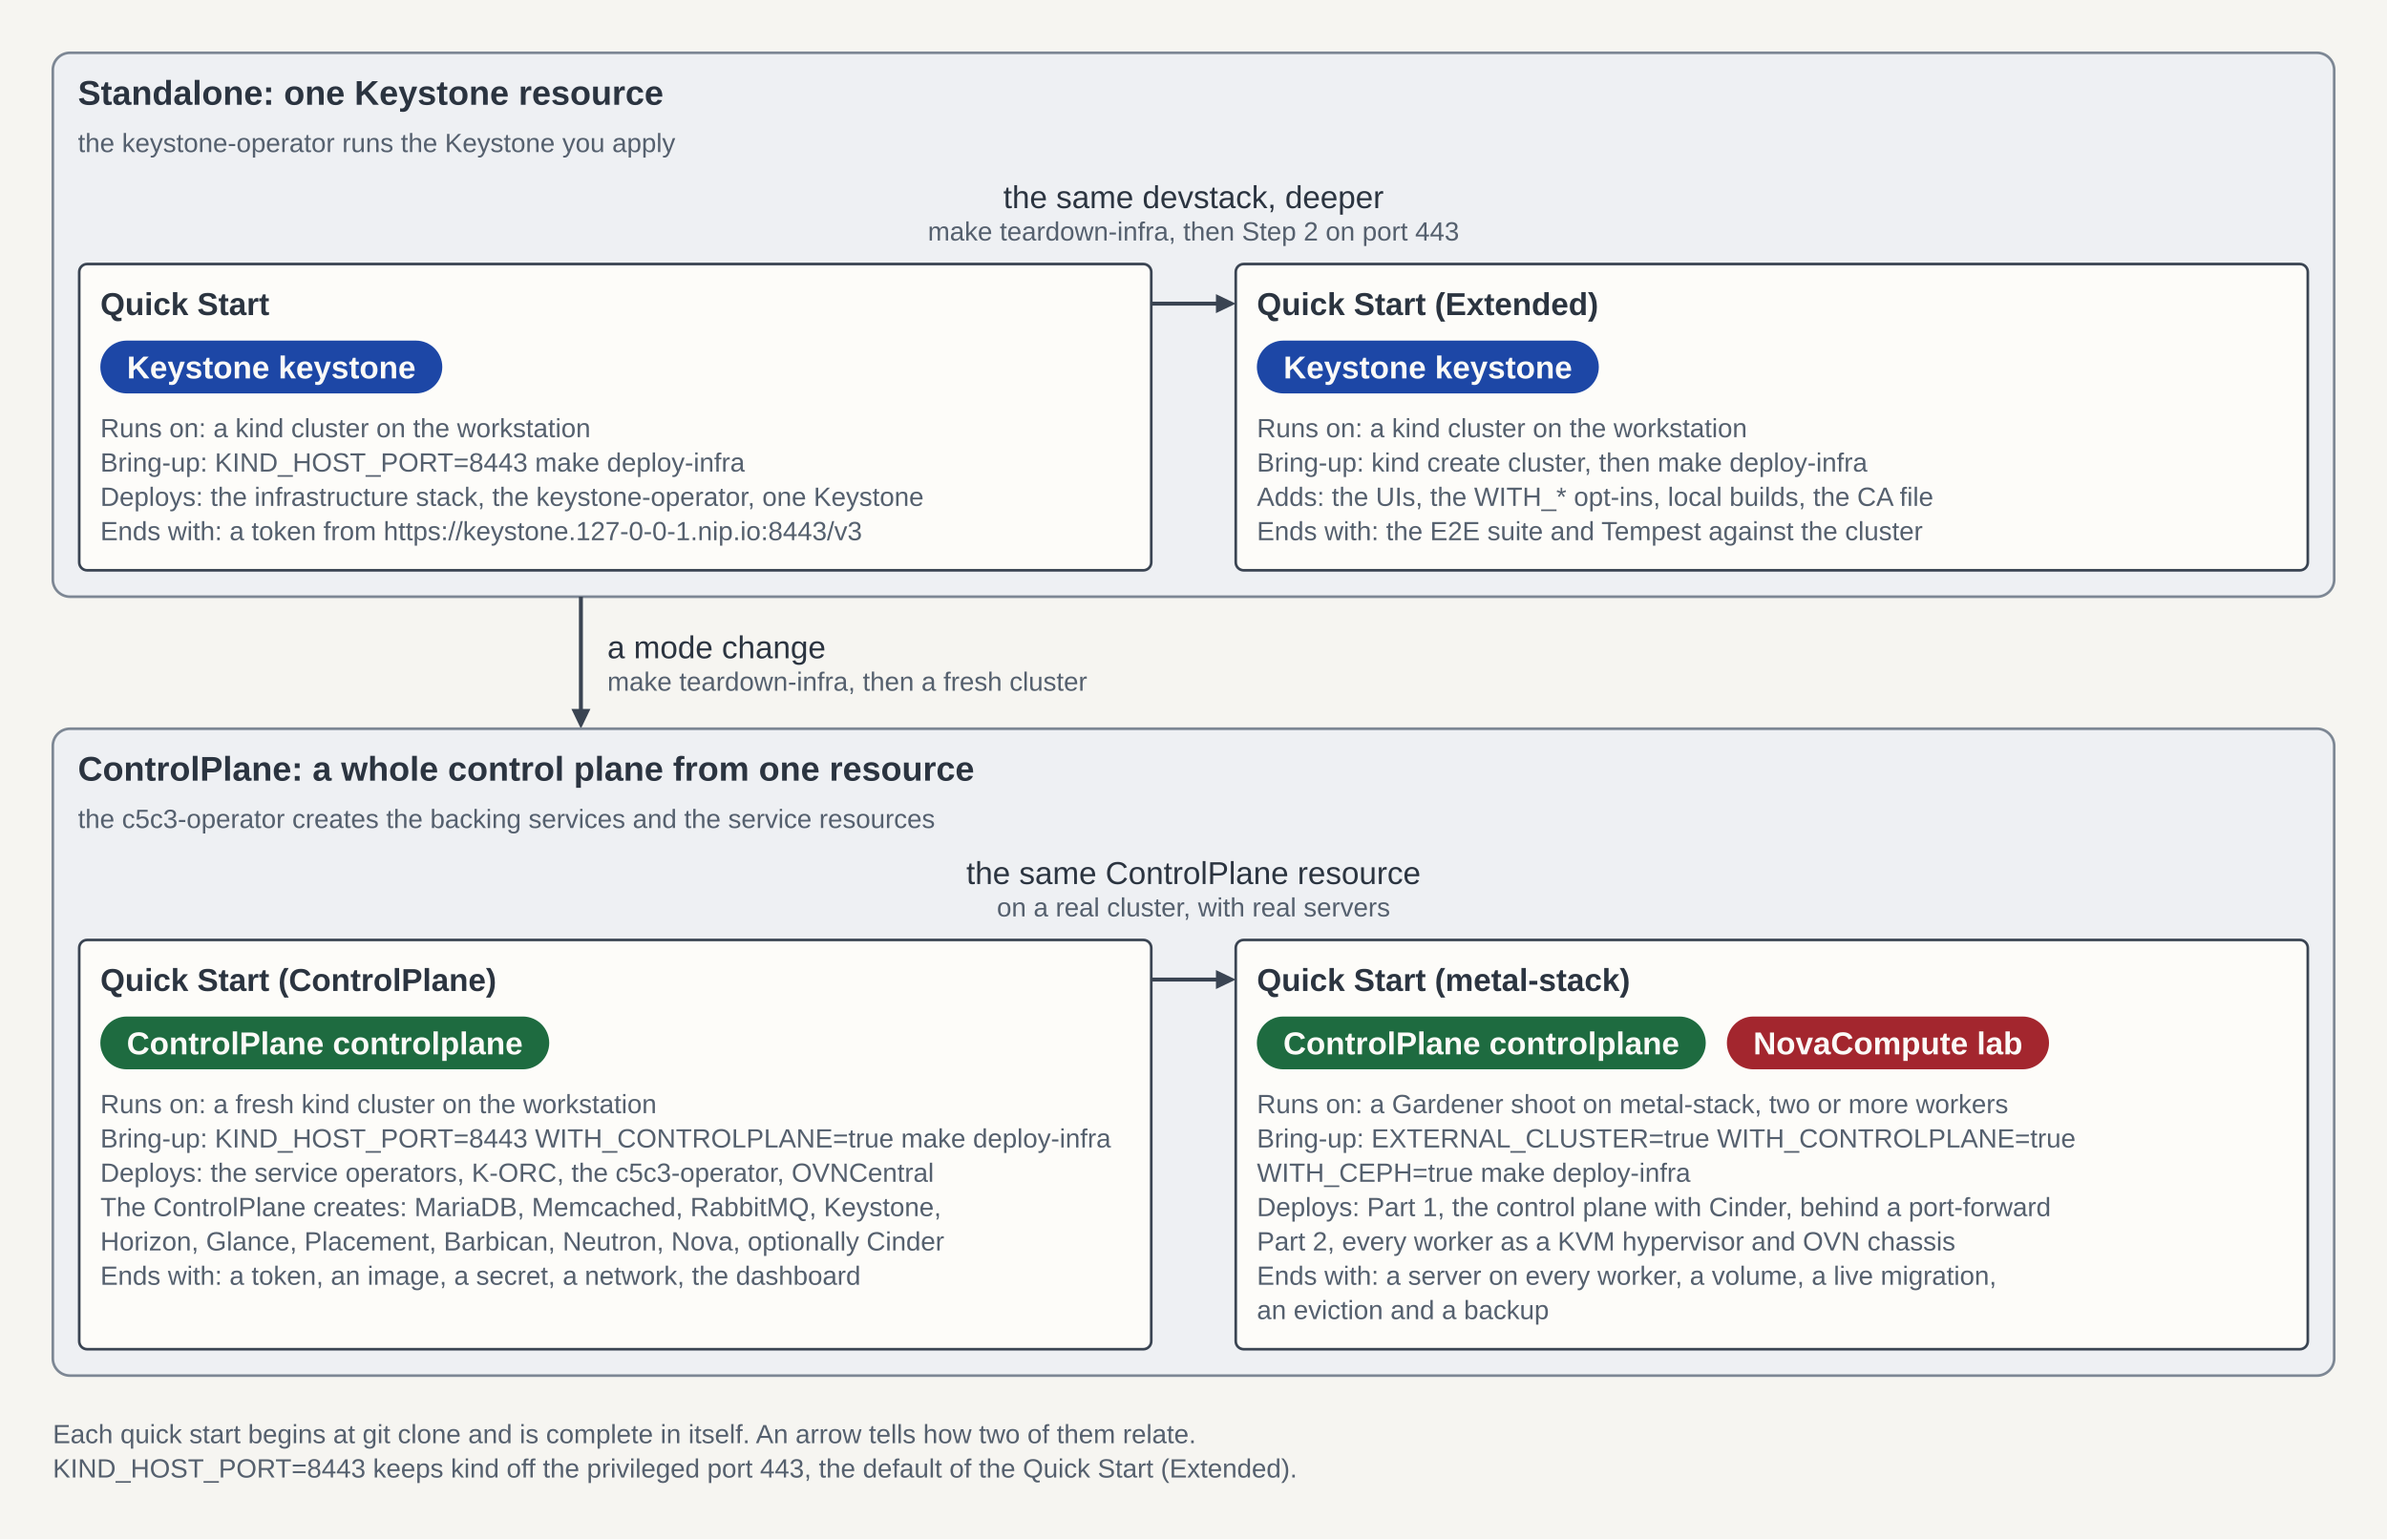
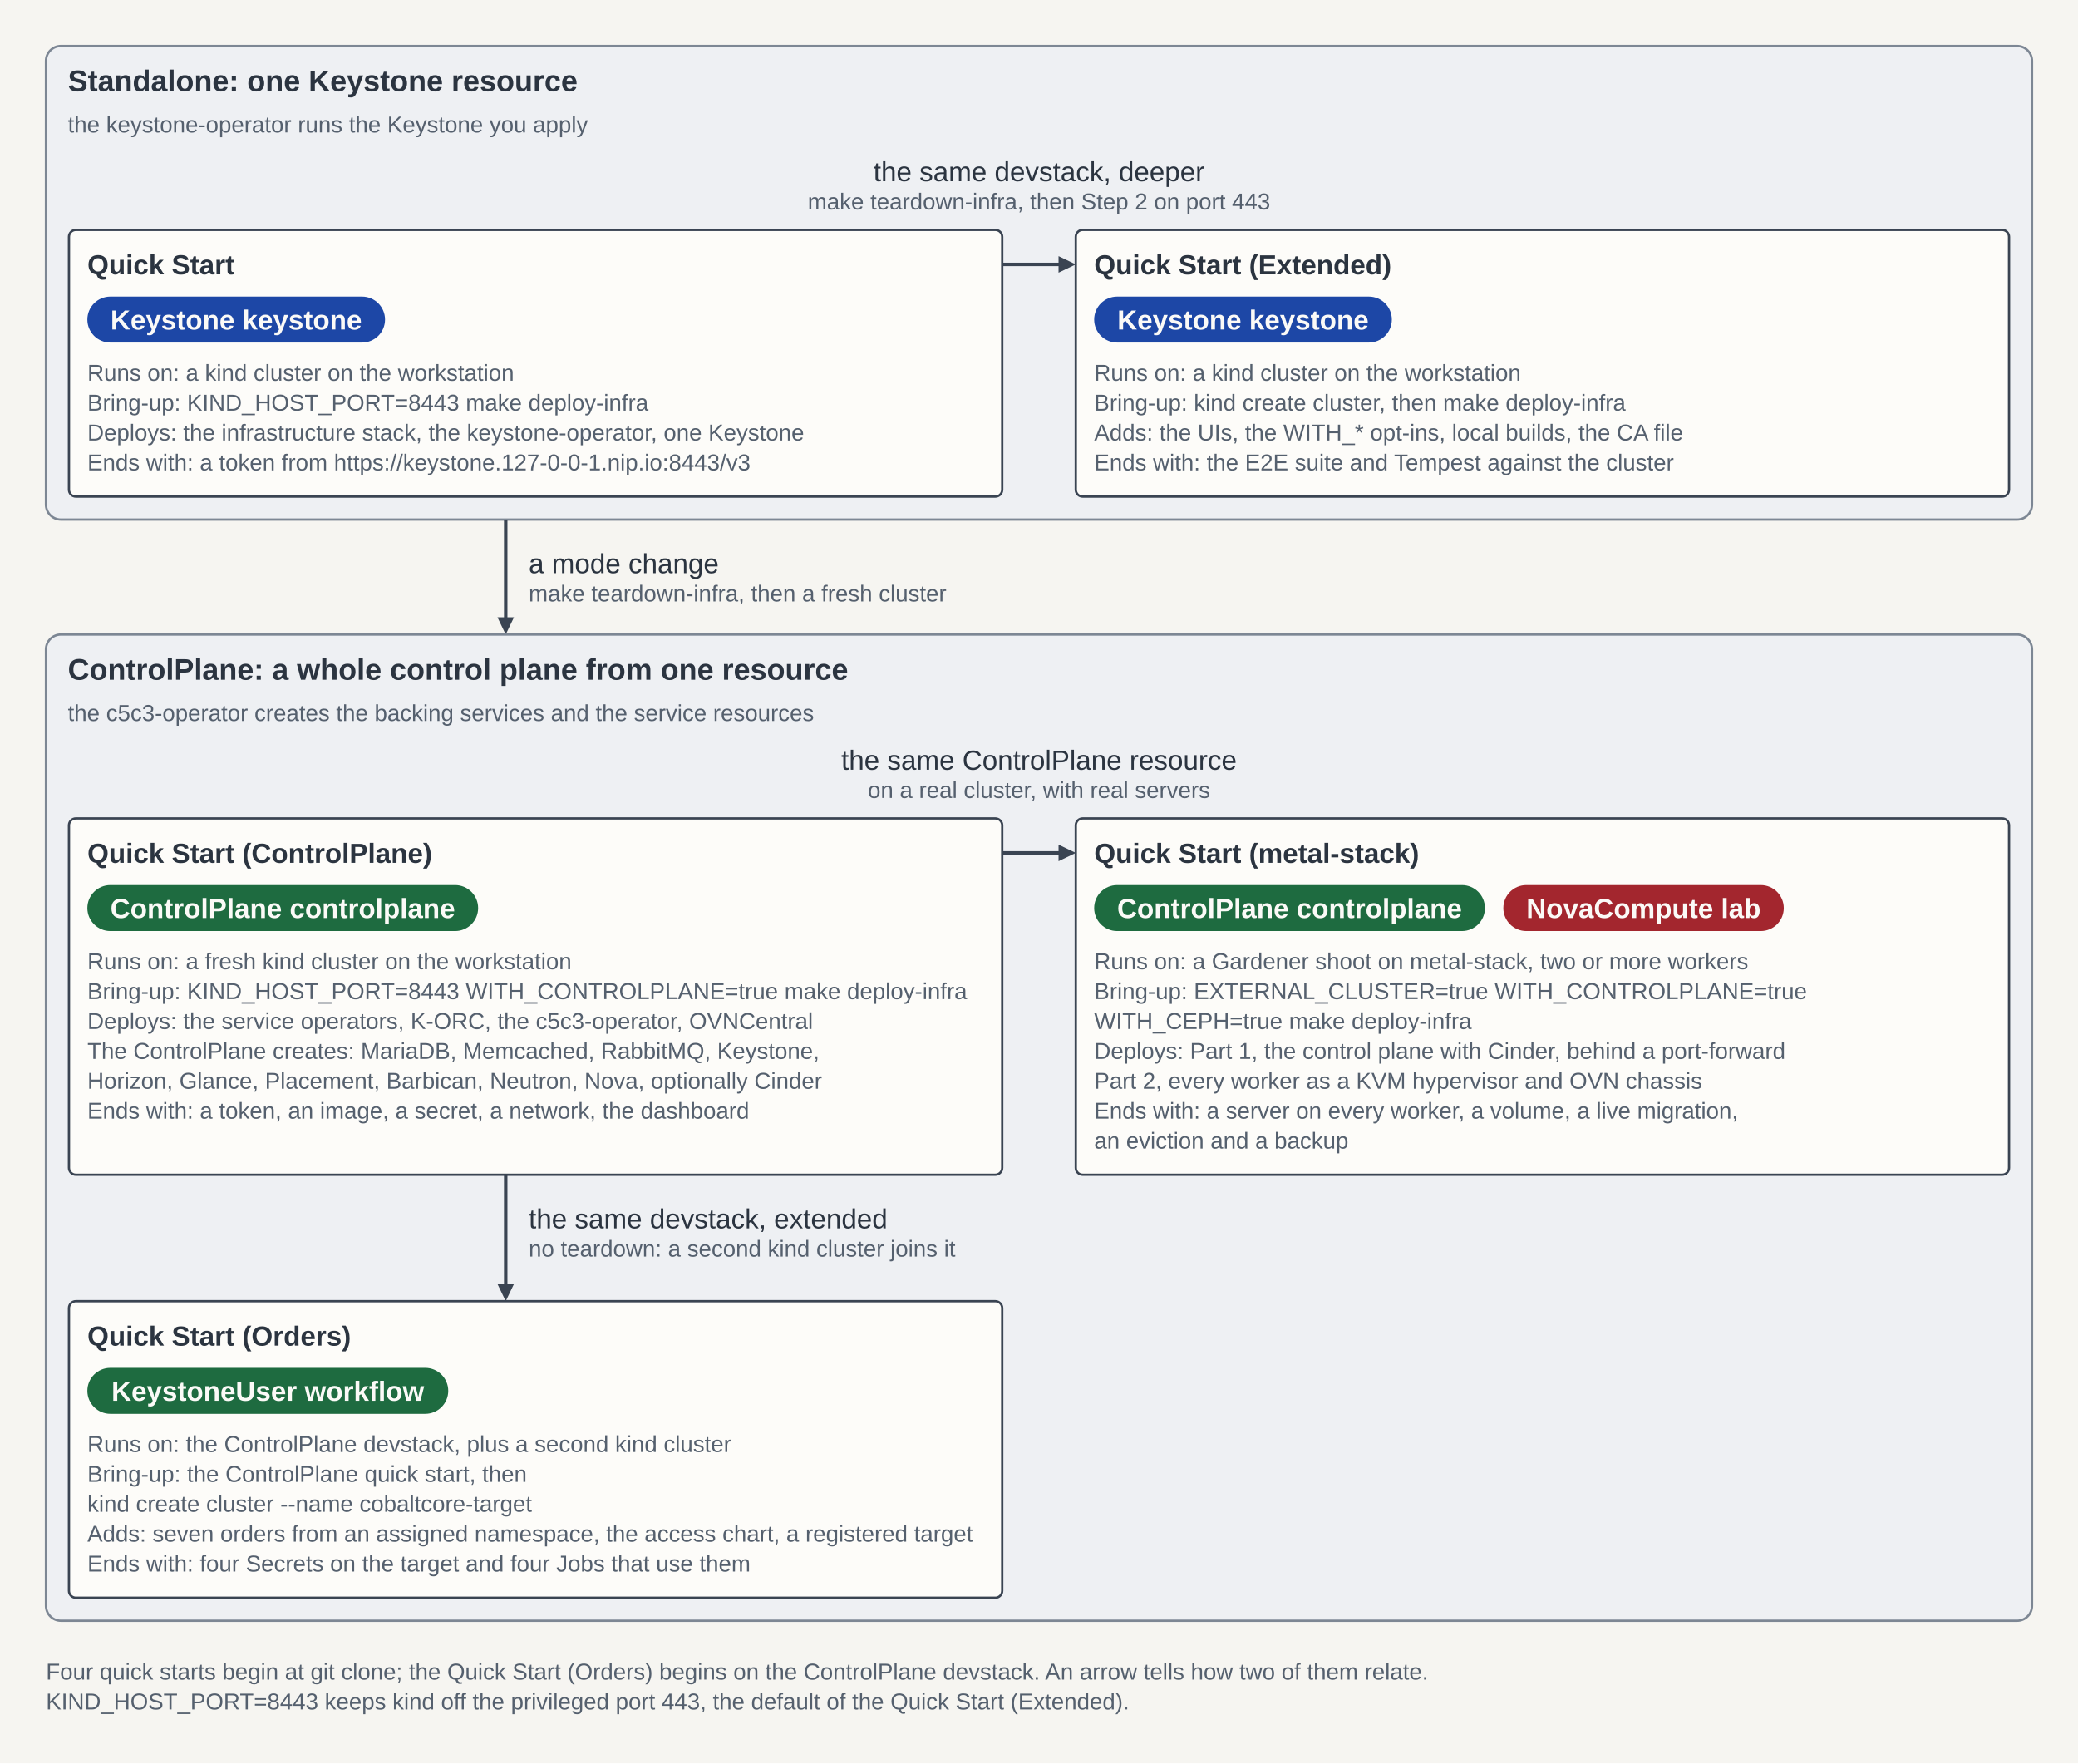
- <svg xmlns="http://www.w3.org/2000/svg" width="1808" height="1166" viewBox="0 0 1808 1166" font-family="'IBM Plex Sans', Arial, Helvetica, sans-serif" role="img" aria-label="The four quick starts">
-   <rect width="1808" height="1166" fill="#F6F5F1" />
+ <svg xmlns="http://www.w3.org/2000/svg" width="1808" height="1534" viewBox="0 0 1808 1534" font-family="'IBM Plex Sans', Arial, Helvetica, sans-serif" role="img" aria-label="The five quick starts">
+   <rect width="1808" height="1534" fill="#F6F5F1" />
  <rect x="40" y="40" width="1728" height="412" rx="13" fill="#EEF0F3" stroke="#7D8794" stroke-width="2" />
  <text x="59" y="79.36" font-size="26" font-weight="700" fill="#2B3440">Standalone: one Keystone resource</text>
  <text x="59" y="115.2" font-size="20" font-weight="400" fill="#55606E">the keystone-operator runs the Keystone you apply</text>
  <rect x="60" y="200" width="812" height="232" rx="6" fill="#FDFCF9" stroke="#3A4452" stroke-width="2" />
  <text x="76" y="238.64" font-size="24" font-weight="700" fill="#2B3440">Quick Start</text>
  <rect x="76" y="258" width="259" height="40" rx="20" fill="#1D47A6" />
  <text x="205.5" y="286.64" font-size="24" font-weight="700" fill="#FBFAF7" text-anchor="middle">Keystone keystone</text>
  <text x="76" y="331.2" font-size="20" font-weight="400" fill="#55606E">Runs on: a kind cluster on the workstation</text>
  <text x="76" y="357.2" font-size="20" font-weight="400" fill="#55606E">Bring-up: KIND_HOST_PORT=8443 make deploy-infra</text>
  <text x="76" y="383.2" font-size="20" font-weight="400" fill="#55606E">Deploys: the infrastructure stack, the keystone-operator, one Keystone</text>
  <text x="76" y="409.2" font-size="20" font-weight="400" fill="#55606E">Ends with: a token from https://keystone.127-0-0-1.nip.io:8443/v3</text>
  <rect x="936" y="200" width="812" height="232" rx="6" fill="#FDFCF9" stroke="#3A4452" stroke-width="2" />
  <text x="952" y="238.64" font-size="24" font-weight="700" fill="#2B3440">Quick Start (Extended)</text>
  <rect x="952" y="258" width="259" height="40" rx="20" fill="#1D47A6" />
  <text x="1081.5" y="286.64" font-size="24" font-weight="700" fill="#FBFAF7" text-anchor="middle">Keystone keystone</text>
  <text x="952" y="331.2" font-size="20" font-weight="400" fill="#55606E">Runs on: a kind cluster on the workstation</text>
  <text x="952" y="357.2" font-size="20" font-weight="400" fill="#55606E">Bring-up: kind create cluster, then make deploy-infra</text>
  <text x="952" y="383.2" font-size="20" font-weight="400" fill="#55606E">Adds: the UIs, the WITH_* opt-ins, local builds, the CA file</text>
  <text x="952" y="409.2" font-size="20" font-weight="400" fill="#55606E">Ends with: the E2E suite and Tempest against the cluster</text>
  <text x="904" y="157.64" font-size="24" font-weight="400" fill="#2B3440" text-anchor="middle">the same devstack, deeper</text>
  <text x="904" y="182.2" font-size="20" font-weight="400" fill="#55606E" text-anchor="middle">make teardown-infra, then Step 2 on port 443</text>
  <polyline points="872,230 925.5,230" fill="none" stroke="#3A4452" stroke-width="3" />
  <polygon points="936,230 921,237.2 921,222.8" fill="#3A4452" />
  <polyline points="440,452 440,541.5" fill="none" stroke="#3A4452" stroke-width="3" />
  <polygon points="440,552 432.8,537 447.2,537" fill="#3A4452" />
  <text x="460" y="498.64" font-size="24" font-weight="400" fill="#2B3440">a mode change</text>
  <text x="460" y="523.2" font-size="20" font-weight="400" fill="#55606E">make teardown-infra, then a fresh cluster</text>
-   <rect x="40" y="552" width="1728" height="490" rx="13" fill="#EEF0F3" stroke="#7D8794" stroke-width="2" />
+   <rect x="40" y="552" width="1728" height="858" rx="13" fill="#EEF0F3" stroke="#7D8794" stroke-width="2" />
  <text x="59" y="591.36" font-size="26" font-weight="700" fill="#2B3440">ControlPlane: a whole control plane from one resource</text>
  <text x="59" y="627.2" font-size="20" font-weight="400" fill="#55606E">the c5c3-operator creates the backing services and the service resources</text>
  <rect x="60" y="712" width="812" height="310" rx="6" fill="#FDFCF9" stroke="#3A4452" stroke-width="2" />
  <text x="76" y="750.64" font-size="24" font-weight="700" fill="#2B3440">Quick Start (ControlPlane)</text>
  <rect x="76" y="770" width="340" height="40" rx="20" fill="#1E6B40" />
  <text x="246" y="798.64" font-size="24" font-weight="700" fill="#FBFAF7" text-anchor="middle">ControlPlane controlplane</text>
  <text x="76" y="843.2" font-size="20" font-weight="400" fill="#55606E">Runs on: a fresh kind cluster on the workstation</text>
  <text x="76" y="869.2" font-size="20" font-weight="400" fill="#55606E">Bring-up: KIND_HOST_PORT=8443 WITH_CONTROLPLANE=true make deploy-infra</text>
  <text x="76" y="895.2" font-size="20" font-weight="400" fill="#55606E">Deploys: the service operators, K-ORC, the c5c3-operator, OVNCentral</text>
  <text x="76" y="921.2" font-size="20" font-weight="400" fill="#55606E">The ControlPlane creates: MariaDB, Memcached, RabbitMQ, Keystone,</text>
  <text x="76" y="947.2" font-size="20" font-weight="400" fill="#55606E">Horizon, Glance, Placement, Barbican, Neutron, Nova, optionally Cinder</text>
  <text x="76" y="973.2" font-size="20" font-weight="400" fill="#55606E">Ends with: a token, an image, a secret, a network, the dashboard</text>
  <rect x="936" y="712" width="812" height="310" rx="6" fill="#FDFCF9" stroke="#3A4452" stroke-width="2" />
  <text x="952" y="750.64" font-size="24" font-weight="700" fill="#2B3440">Quick Start (metal-stack)</text>
  <rect x="952" y="770" width="340" height="40" rx="20" fill="#1E6B40" />
  <text x="1122" y="798.64" font-size="24" font-weight="700" fill="#FBFAF7" text-anchor="middle">ControlPlane controlplane</text>
  <rect x="1308" y="770" width="244" height="40" rx="20" fill="#A3262E" />
  <text x="1430" y="798.64" font-size="24" font-weight="700" fill="#FBFAF7" text-anchor="middle">NovaCompute lab</text>
  <text x="952" y="843.2" font-size="20" font-weight="400" fill="#55606E">Runs on: a Gardener shoot on metal-stack, two or more workers</text>
  <text x="952" y="869.2" font-size="20" font-weight="400" fill="#55606E">Bring-up: EXTERNAL_CLUSTER=true WITH_CONTROLPLANE=true</text>
  <text x="952" y="895.2" font-size="20" font-weight="400" fill="#55606E">WITH_CEPH=true make deploy-infra</text>
  <text x="952" y="921.2" font-size="20" font-weight="400" fill="#55606E">Deploys: Part 1, the control plane with Cinder, behind a port-forward</text>
  <text x="952" y="947.2" font-size="20" font-weight="400" fill="#55606E">Part 2, every worker as a KVM hypervisor and OVN chassis</text>
  <text x="952" y="973.2" font-size="20" font-weight="400" fill="#55606E">Ends with: a server on every worker, a volume, a live migration,</text>
  <text x="952" y="999.2" font-size="20" font-weight="400" fill="#55606E">an eviction and a backup</text>
  <text x="904" y="669.64" font-size="24" font-weight="400" fill="#2B3440" text-anchor="middle">the same ControlPlane resource</text>
  <text x="904" y="694.2" font-size="20" font-weight="400" fill="#55606E" text-anchor="middle">on a real cluster, with real servers</text>
  <polyline points="872,742 925.5,742" fill="none" stroke="#3A4452" stroke-width="3" />
  <polygon points="936,742 921,749.2 921,734.8" fill="#3A4452" />
-   <text x="40" y="1093.2" font-size="20" font-weight="400" fill="#55606E">Each quick start begins at git clone and is complete in itself. An arrow tells how two of them relate.</text>
-   <text x="40" y="1119.2" font-size="20" font-weight="400" fill="#55606E">KIND_HOST_PORT=8443 keeps kind off the privileged port 443, the default of the Quick Start (Extended).</text>
+   <rect x="60" y="1132" width="812" height="258" rx="6" fill="#FDFCF9" stroke="#3A4452" stroke-width="2" />
+   <text x="76" y="1170.64" font-size="24" font-weight="700" fill="#2B3440">Quick Start (Orders)</text>
+   <rect x="76" y="1190" width="314" height="40" rx="20" fill="#1E6B40" />
+   <text x="233" y="1218.64" font-size="24" font-weight="700" fill="#FBFAF7" text-anchor="middle">KeystoneUser workflow</text>
+   <text x="76" y="1263.2" font-size="20" font-weight="400" fill="#55606E">Runs on: the ControlPlane devstack, plus a second kind cluster</text>
+   <text x="76" y="1289.2" font-size="20" font-weight="400" fill="#55606E">Bring-up: the ControlPlane quick start, then</text>
+   <text x="76" y="1315.2" font-size="20" font-weight="400" fill="#55606E">kind create cluster --name cobaltcore-target</text>
+   <text x="76" y="1341.2" font-size="20" font-weight="400" fill="#55606E">Adds: seven orders from an assigned namespace, the access chart, a registered target</text>
+   <text x="76" y="1367.2" font-size="20" font-weight="400" fill="#55606E">Ends with: four Secrets on the target and four Jobs that use them</text>
+   <polyline points="440,1022 440,1121.5" fill="none" stroke="#3A4452" stroke-width="3" />
+   <polygon points="440,1132 432.8,1117 447.2,1117" fill="#3A4452" />
+   <text x="460" y="1068.64" font-size="24" font-weight="400" fill="#2B3440">the same devstack, extended</text>
+   <text x="460" y="1093.2" font-size="20" font-weight="400" fill="#55606E">no teardown: a second kind cluster joins it</text>
+   <text x="40" y="1461.2" font-size="20" font-weight="400" fill="#55606E">Four quick starts begin at git clone; the Quick Start (Orders) begins on the ControlPlane devstack. An arrow tells how two of them relate.</text>
+   <text x="40" y="1487.2" font-size="20" font-weight="400" fill="#55606E">KIND_HOST_PORT=8443 keeps kind off the privileged port 443, the default of the Quick Start (Extended).</text>
</svg>
